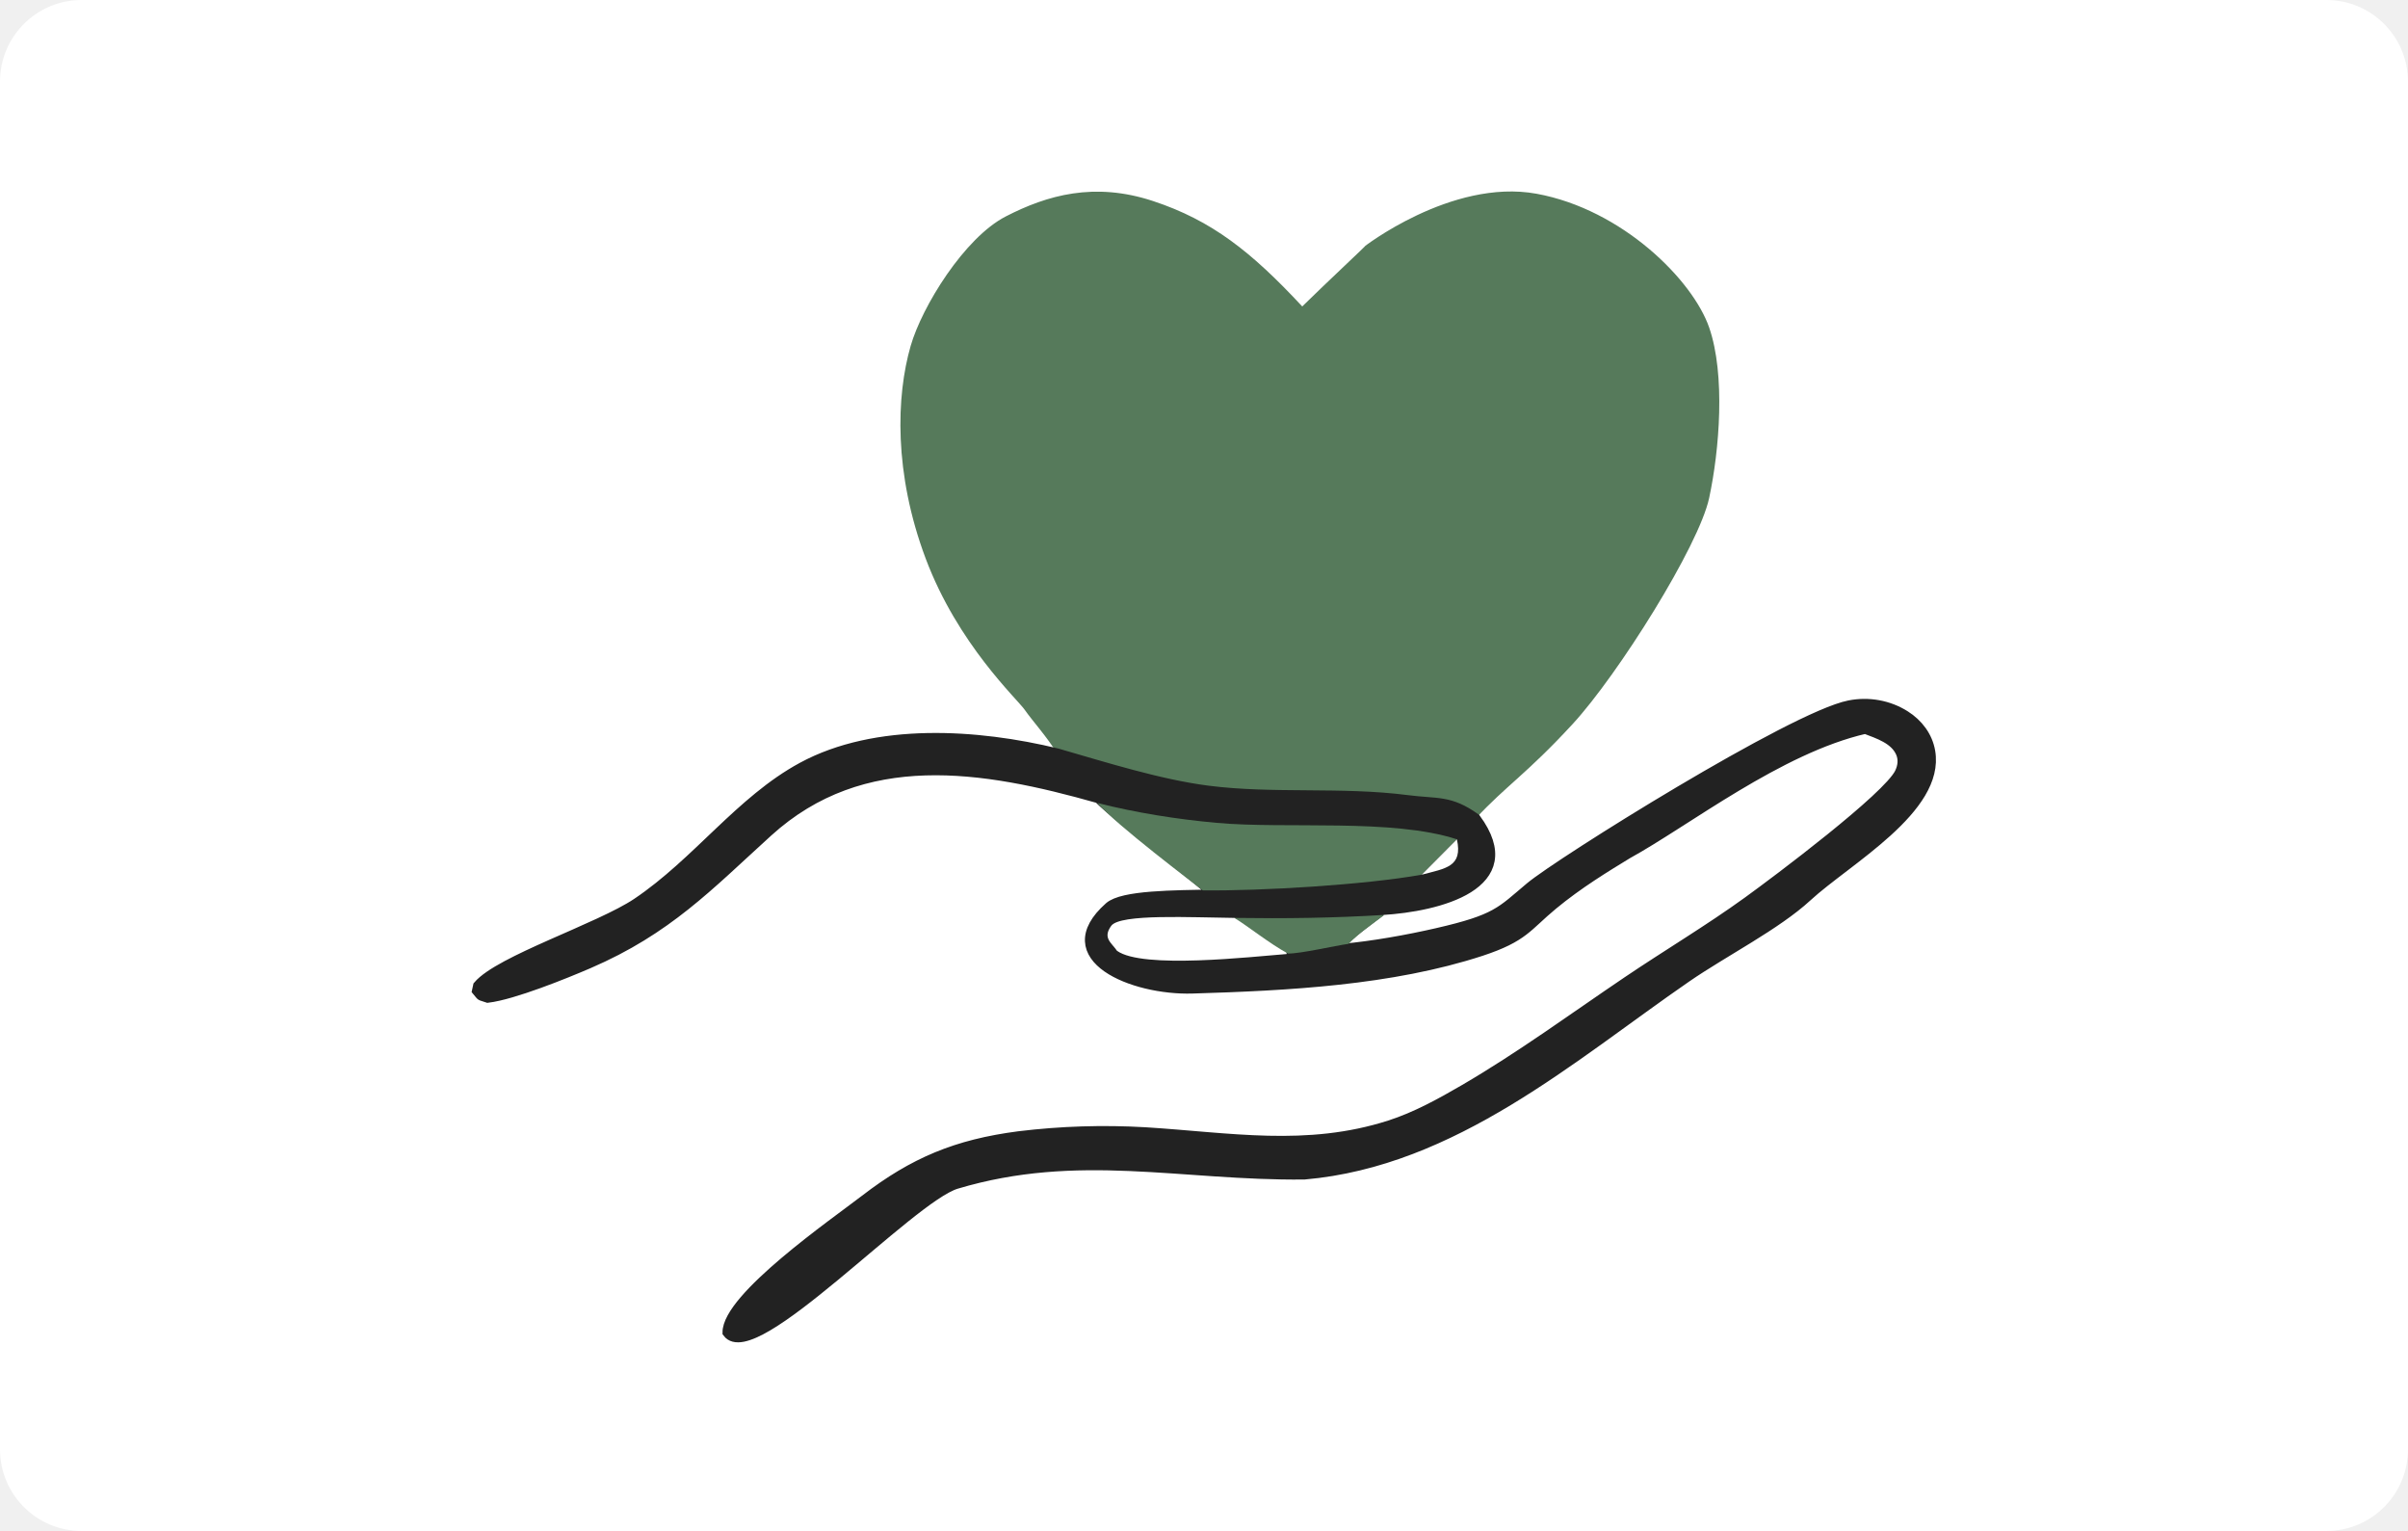
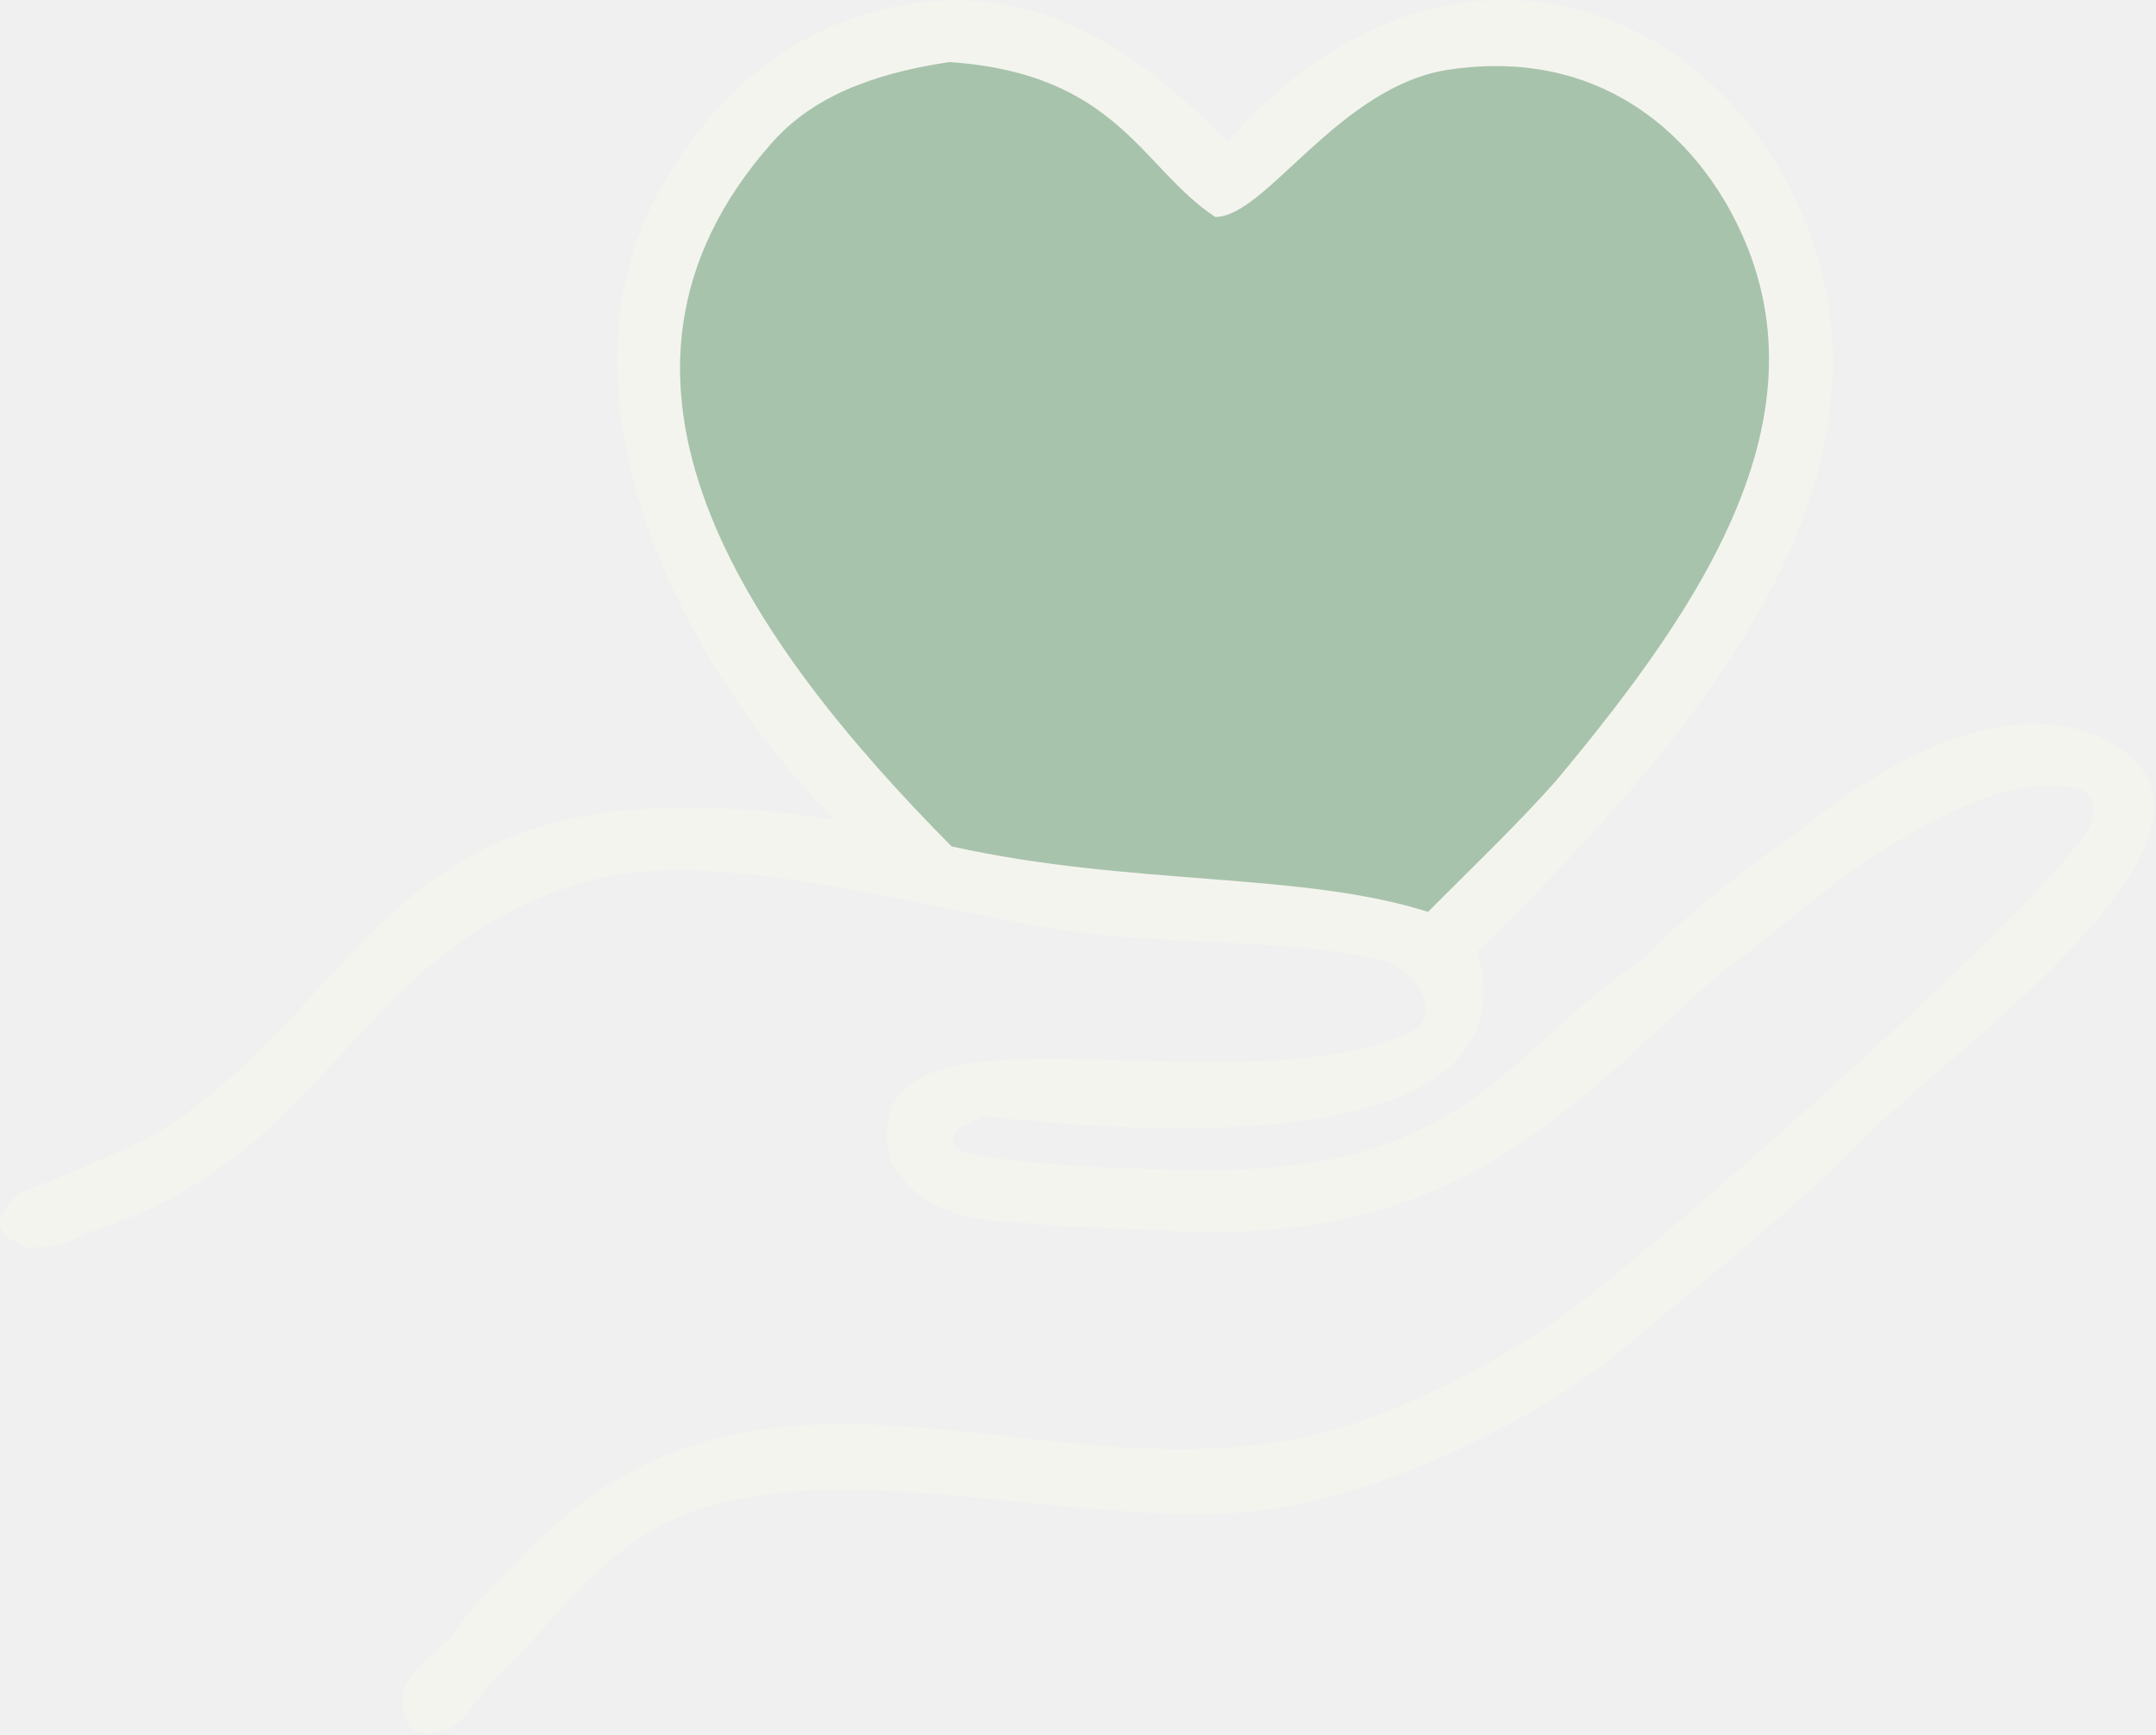
- <svg xmlns="http://www.w3.org/2000/svg" width="236" height="150" viewBox="0 0 236 150" fill="none">
+ <svg xmlns="http://www.w3.org/2000/svg" width="588" height="473" viewBox="0 0 588 473" fill="none">
  <style>
-   .bg { fill: #FFFFFF; }
-   .ink-stroked { fill: #222222; stroke: #222222; }
-   @media (prefers-color-scheme: dark) {
-     .bg { fill: #161716; }
-     .ink-stroked { fill: #FFFFFF; stroke: #F2EFE9; }
-   }
+   [fill="#9BB29B"] { fill: #A8C3AC; }
+   [fill="#FDF7E5"], [fill="#FEFDF4"], [fill="#FEFBE5"] { fill: #F4F4EF; }
</style>
-   <rect class="bg" width="236" height="150" rx="8" />
-   <path d="M127.628 30.024C129.977 27.713 134.167 23.811 133.778 24.111C133.39 24.411 142.191 17.444 150.596 18.983C159.001 20.522 165.898 27.441 167.508 32.085C169.119 36.729 168.516 44.102 167.508 48.794C166.501 53.486 158.591 66.093 154.127 70.94C149.663 75.786 147.602 76.985 144.616 80.201C142.07 78.372 140.871 78.782 137.906 78.398C131.476 77.568 124.772 78.291 118.39 77.475C113.613 76.864 108.248 75.161 103.606 73.826C102.663 72.256 101.167 70.604 100.423 69.537C99.679 68.47 93.885 63.129 90.731 54.745C87.577 46.361 87.835 38.791 89.251 33.889C90.366 30.028 94.514 23.295 98.574 21.205C102.634 19.115 107.253 17.8 113.003 19.696C118.753 21.593 122.631 24.654 127.628 30.024Z" fill="#567A5B" />
-   <path class="ink-stroked" d="M131.594 92.97C134.545 92.7 137.958 92.091 140.829 91.431C146.715 90.082 147.084 89.348 149.969 86.931C152.855 84.514 175.733 70.204 181.248 69.12C183.137 68.745 185.111 69.104 186.702 70.114C187.984 70.921 188.912 72.154 189.165 73.626C190.133 79.236 180.982 84.262 177.103 87.839C174.083 90.624 168.917 93.24 165.279 95.747C154.047 103.488 142.453 113.796 127.831 115.065C115.785 115.192 105.674 112.416 93.727 115.983C89.183 117.341 73.829 133.981 71.31 130.553C71.294 127.121 81.818 119.834 84.792 117.546C89.539 113.893 93.741 112.128 99.864 111.334C103.962 110.835 108.103 110.704 112.228 110.943C120.505 111.455 128.071 112.874 136.212 110.262C138.76 109.445 141.239 108.079 143.51 106.756C149.045 103.53 154.205 99.742 159.483 96.178C163.389 93.54 167.5 91.095 171.307 88.342C174.189 86.259 185.024 78.134 186.191 75.727C186.504 75.082 186.585 74.377 186.285 73.715C185.691 72.403 184.125 71.9 182.807 71.395C174.334 73.338 165.248 80.491 159.483 83.655C157.384 84.94 154.692 86.562 152.156 88.664C149.621 90.767 149.332 91.789 145.177 93.162C136.35 96.049 126.184 96.561 116.862 96.844C111.042 97.021 103.169 93.794 108.722 88.875C110.028 87.718 115.048 87.73 118.974 87.646C118.757 87.102 109.364 79.936 107.677 78.201C96.318 74.98 84.549 73.049 75.243 81.498C69.393 86.811 65.407 91.062 57.683 94.396C55.336 95.408 50.31 97.442 47.81 97.746C46.96 97.448 47.282 97.686 46.762 97.067L46.868 96.579C48.965 94.106 58.768 90.943 62.434 88.482C68.345 84.513 72.564 78.465 78.623 75.183C85.861 71.262 95.79 71.925 103.607 73.826C108.248 75.161 113.614 76.864 118.391 77.475C124.772 78.291 131.476 77.568 137.907 78.398C140.871 78.782 142.071 78.373 144.616 80.201C149.432 86.719 140.936 88.825 135.445 89.151C134.191 90.108 132.399 91.392 131.343 92.462L131.345 92.808L131.594 92.97Z" />
-   <path d="M107.559 78.677C111.398 79.638 115.289 80.261 119.247 80.62C126.114 81.242 136.415 80.162 142.787 82.232C141.699 83.355 140.946 84.073 139.343 85.698C133.788 86.695 123.554 87.304 117.87 87.235C117.202 86.702 109.317 80.765 107.559 78.677Z" fill="#567A5B" />
-   <path class="bg" d="M108.908 90.708C109.78 89.51 116.805 89.893 120.975 89.933C122.399 90.399 126.053 91.909 126.1 93.472C122.675 93.736 111.954 94.969 109.471 93.153C108.943 92.368 108.035 91.907 108.908 90.708Z" />
-   <path d="M120.977 89.933C126.013 90.006 130.676 89.944 135.683 89.639C134.429 90.596 133.22 91.404 132.164 92.474C130.853 92.651 127.481 93.44 126.225 93.427C124.376 92.417 122.376 90.793 120.977 89.933Z" fill="#567A5B" />
-   <path class="bg" d="M142.786 82.232C143.382 84.938 141.681 85.078 139.342 85.698L142.786 82.232Z" />
+   <path d="M334.806 38.584C394.446 -28.433 468.306 0.284 492.346 60.504C520.676 131.473 463.567 200.351 402.887 259.416C418.027 311.95 328.947 311.364 268.367 304.348L266.377 303.178C250.157 307.295 260.336 314.519 242.936 316.619L242.617 315.119C239.467 299.745 246.677 290.377 275.107 289.084C309.817 287.504 356.927 295.096 386.247 280.823C393.227 274.539 385.107 263.273 375.027 261.296C351.337 256.524 324.246 257.435 299.316 254.813C260.516 250.732 197.816 229.612 160.206 240.35C95.776 258.744 91.266 315.42 24.482 335.937C17.663 339.375 15.184 340.152 7.299 340.237C-3.55 335.835 -0.592 331.148 5.161 325.383C16.799 321.138 39.356 311.948 47.967 305.835C106.656 264.124 108.177 205.566 227.747 223.634C184.397 179.48 155.836 115.703 173.926 65.114C181.106 45.023 200.677 16.33 231.407 5.418C280.347 -11.963 312.886 17 334.806 38.584Z" fill="#FDF7E5" />
+   <path d="M258.916 16.923C304.956 20.066 311.316 45.981 331.446 59.178C345.256 59.185 365.226 23.378 395.246 18.98C436.606 12.922 460.746 36.883 472.066 57.805C501.046 111.34 464.286 165.098 424.476 212.837C414.286 224.426 400.756 237.341 389.456 248.719C354.906 237.703 308.306 241.729 259.516 230.851C203.876 174.669 153.556 103.191 210.596 38.857C221.316 26.768 237.216 20.171 258.916 16.923Z" fill="#9BB29B" />
+   <path d="M489.357 227.879C502.307 216.78 526.937 199.626 550.267 197.656C558.277 196.943 566.417 198.204 572.847 201.151C622.127 223.904 532.137 286.38 510.747 308.172C489.827 329.483 461.547 351.769 437.577 372.026C415.057 388.756 372.647 410.748 335.477 412.652C282.747 415.352 213.737 392.605 173.867 419.868C156.767 431.554 146.717 447.537 133.187 459.541C131.527 461.823 129.827 464.09 128.067 466.343C124.387 470.978 123.457 471.365 116.127 472.956L112.347 471.688C104.897 461.226 113.917 455.049 123.197 446.563C128.167 438.424 137.817 429.271 145.257 421.782C213.227 353.394 294.827 416.547 373.907 386.708C392.577 379.667 409.707 370.438 424.077 360.436C450.427 342.101 565.487 240.037 570.597 223.989C571.707 220.489 571.207 218.366 568.057 215.384C546.157 208.9 515.017 230.609 502.457 239.225C497.097 238.327 495.247 237.482 490.417 235.832C491.047 232.181 491.127 231.382 489.357 227.879Z" fill="#FDF7E5" />
+   <path d="M123.197 446.563C127.517 454.587 117.967 451.593 124.757 457.518L133.187 459.541C131.527 461.823 129.827 464.09 128.067 466.343C124.387 470.978 123.457 471.365 116.127 472.956L112.347 471.688C104.897 461.226 113.917 455.049 123.197 446.563Z" fill="#FEFDF4" />
+   <path d="M449.067 260.903L452.207 261.256C458.027 258.844 459.727 257.091 465.047 257.431C466.977 260.612 466.627 260.546 466.147 263.984L468.367 266.056C427.467 302.391 397.457 341.134 315.167 335.431C303.327 334.611 291.587 335.131 279.677 333.46C259.107 332.929 249.727 328.01 242.937 316.619C260.337 314.519 250.157 307.295 266.377 303.178L268.367 304.348C261.507 307.869 260.957 306.942 259.577 311.084L261.587 313.95C277.147 318.245 318.447 319.48 336.457 319.025C400.337 317.412 412.517 285.982 446.657 262.528L449.067 260.903Z" fill="#FDF7E5" />
+   <path d="M242.937 316.619C260.337 314.519 250.157 307.295 266.377 303.178L268.367 304.348C261.507 307.869 260.957 306.942 259.577 311.084L261.587 313.95C255.557 319.237 256.427 316.991 256.077 322.929C266.927 331.962 288.177 325.609 298.787 329.462C294.627 329.747 290.717 330.134 286.707 330.858L287.067 332.329C293.757 332.005 298.667 331.488 305.247 332.34C296.107 332.96 288.877 333.246 279.677 333.46C259.107 332.929 249.727 328.01 242.937 316.619Z" fill="#FEFBE5" />
+   <path d="M449.066 260.903C457.306 251.704 477.506 235.423 489.356 227.879C491.126 231.382 491.046 232.181 490.416 235.832C495.246 237.482 497.096 238.327 502.456 239.225C491.706 247.715 479.476 257.935 468.366 266.056L466.146 263.984C466.626 260.546 466.976 260.612 465.046 257.431C459.726 257.091 458.026 258.844 452.206 261.256L449.066 260.903Z" fill="#FEFDF4" />
</svg>
